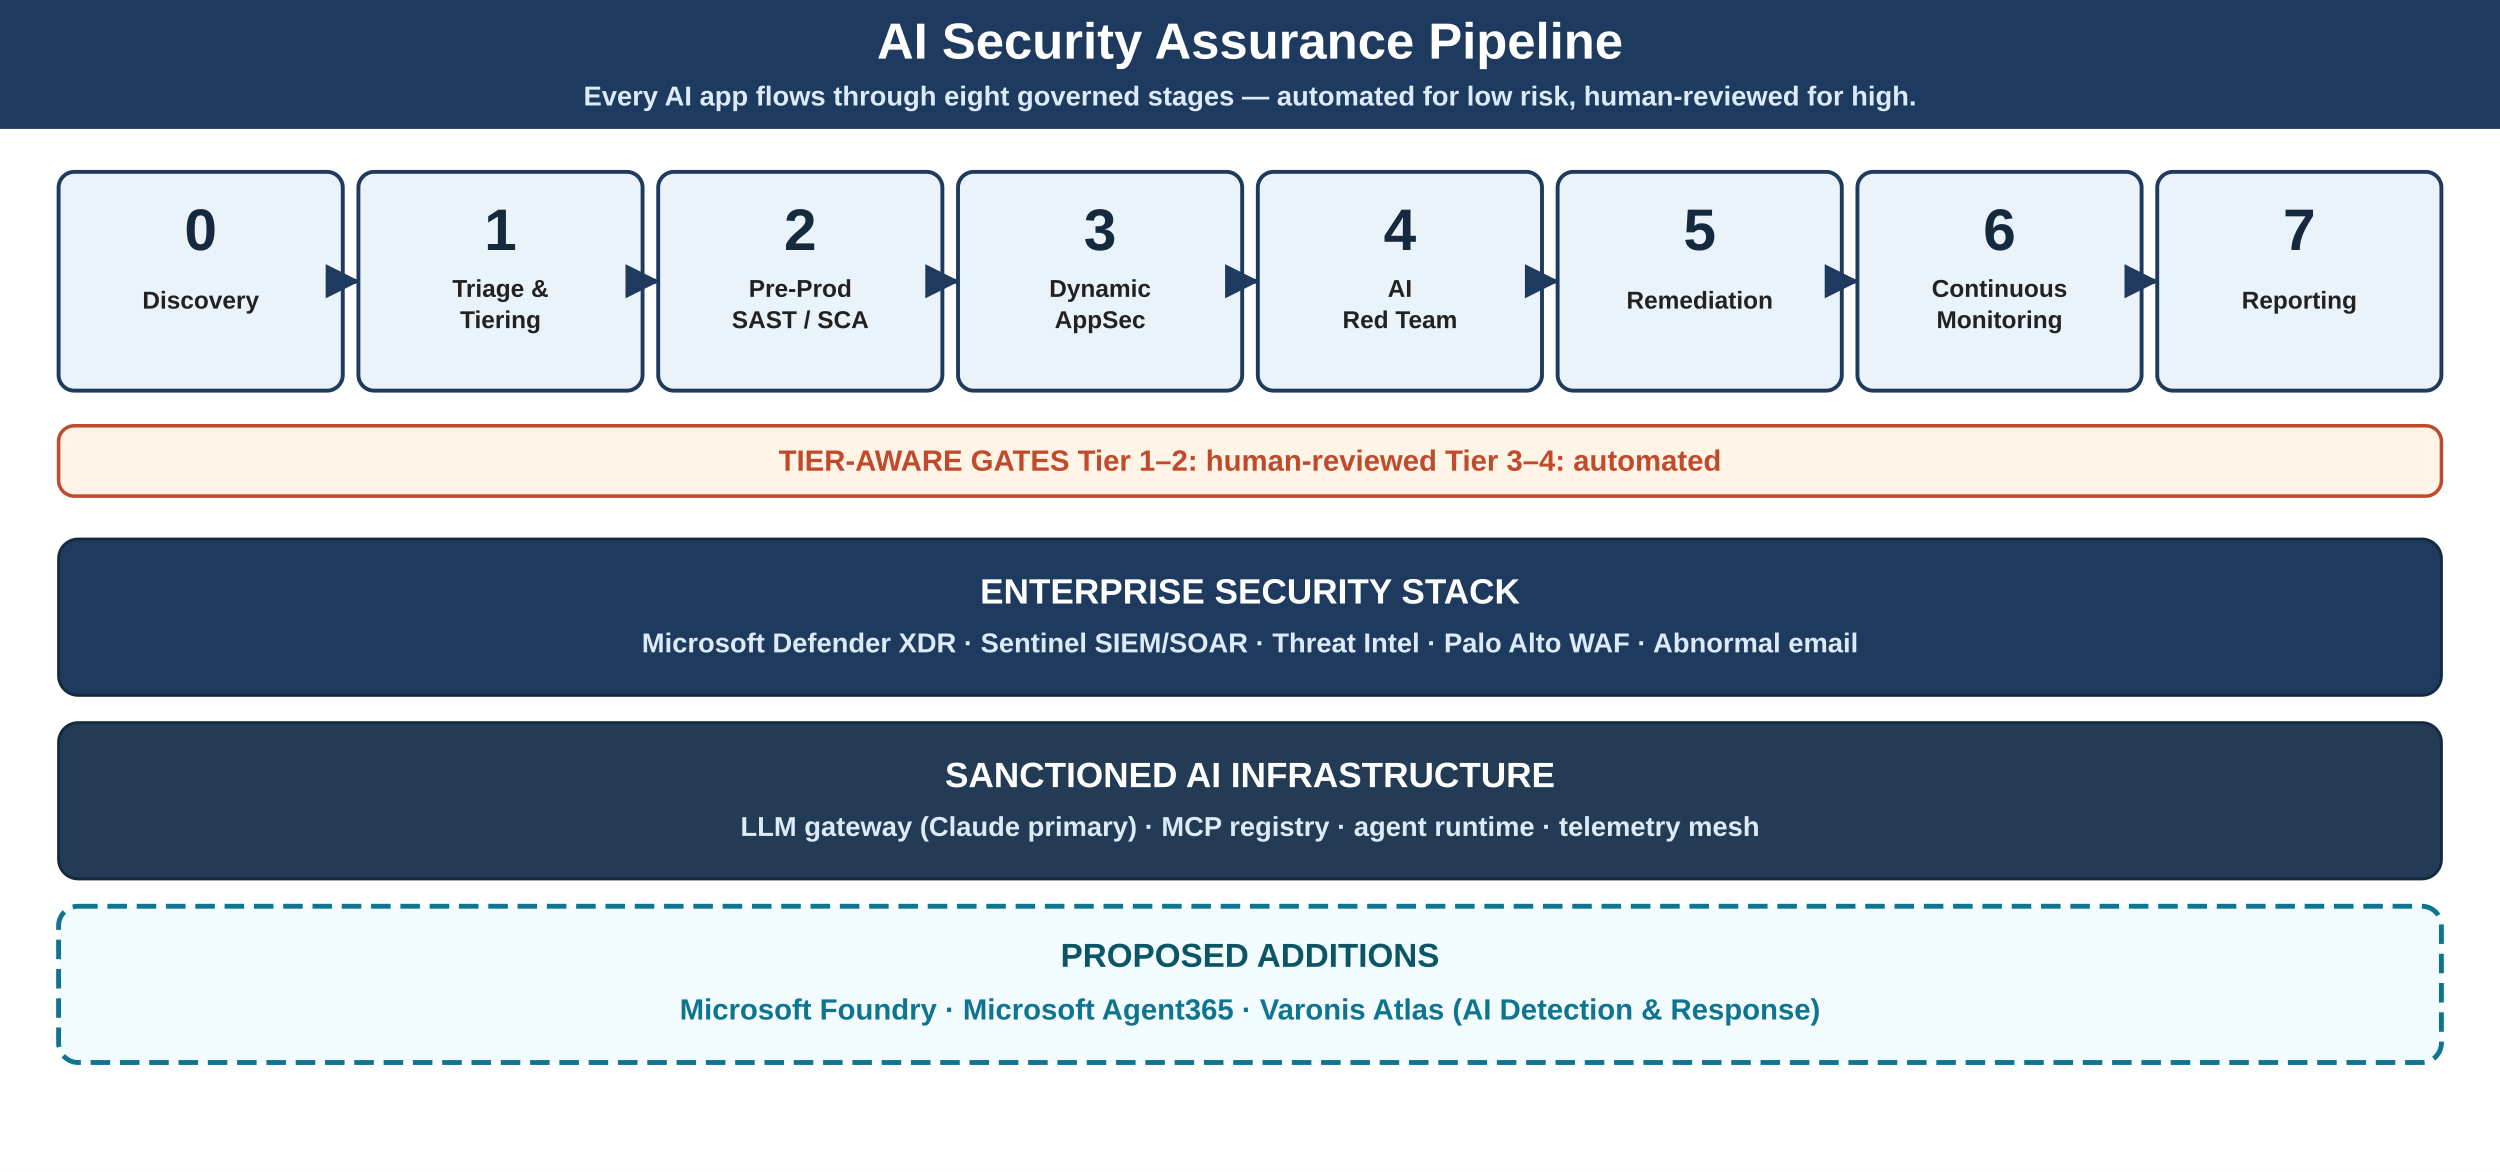
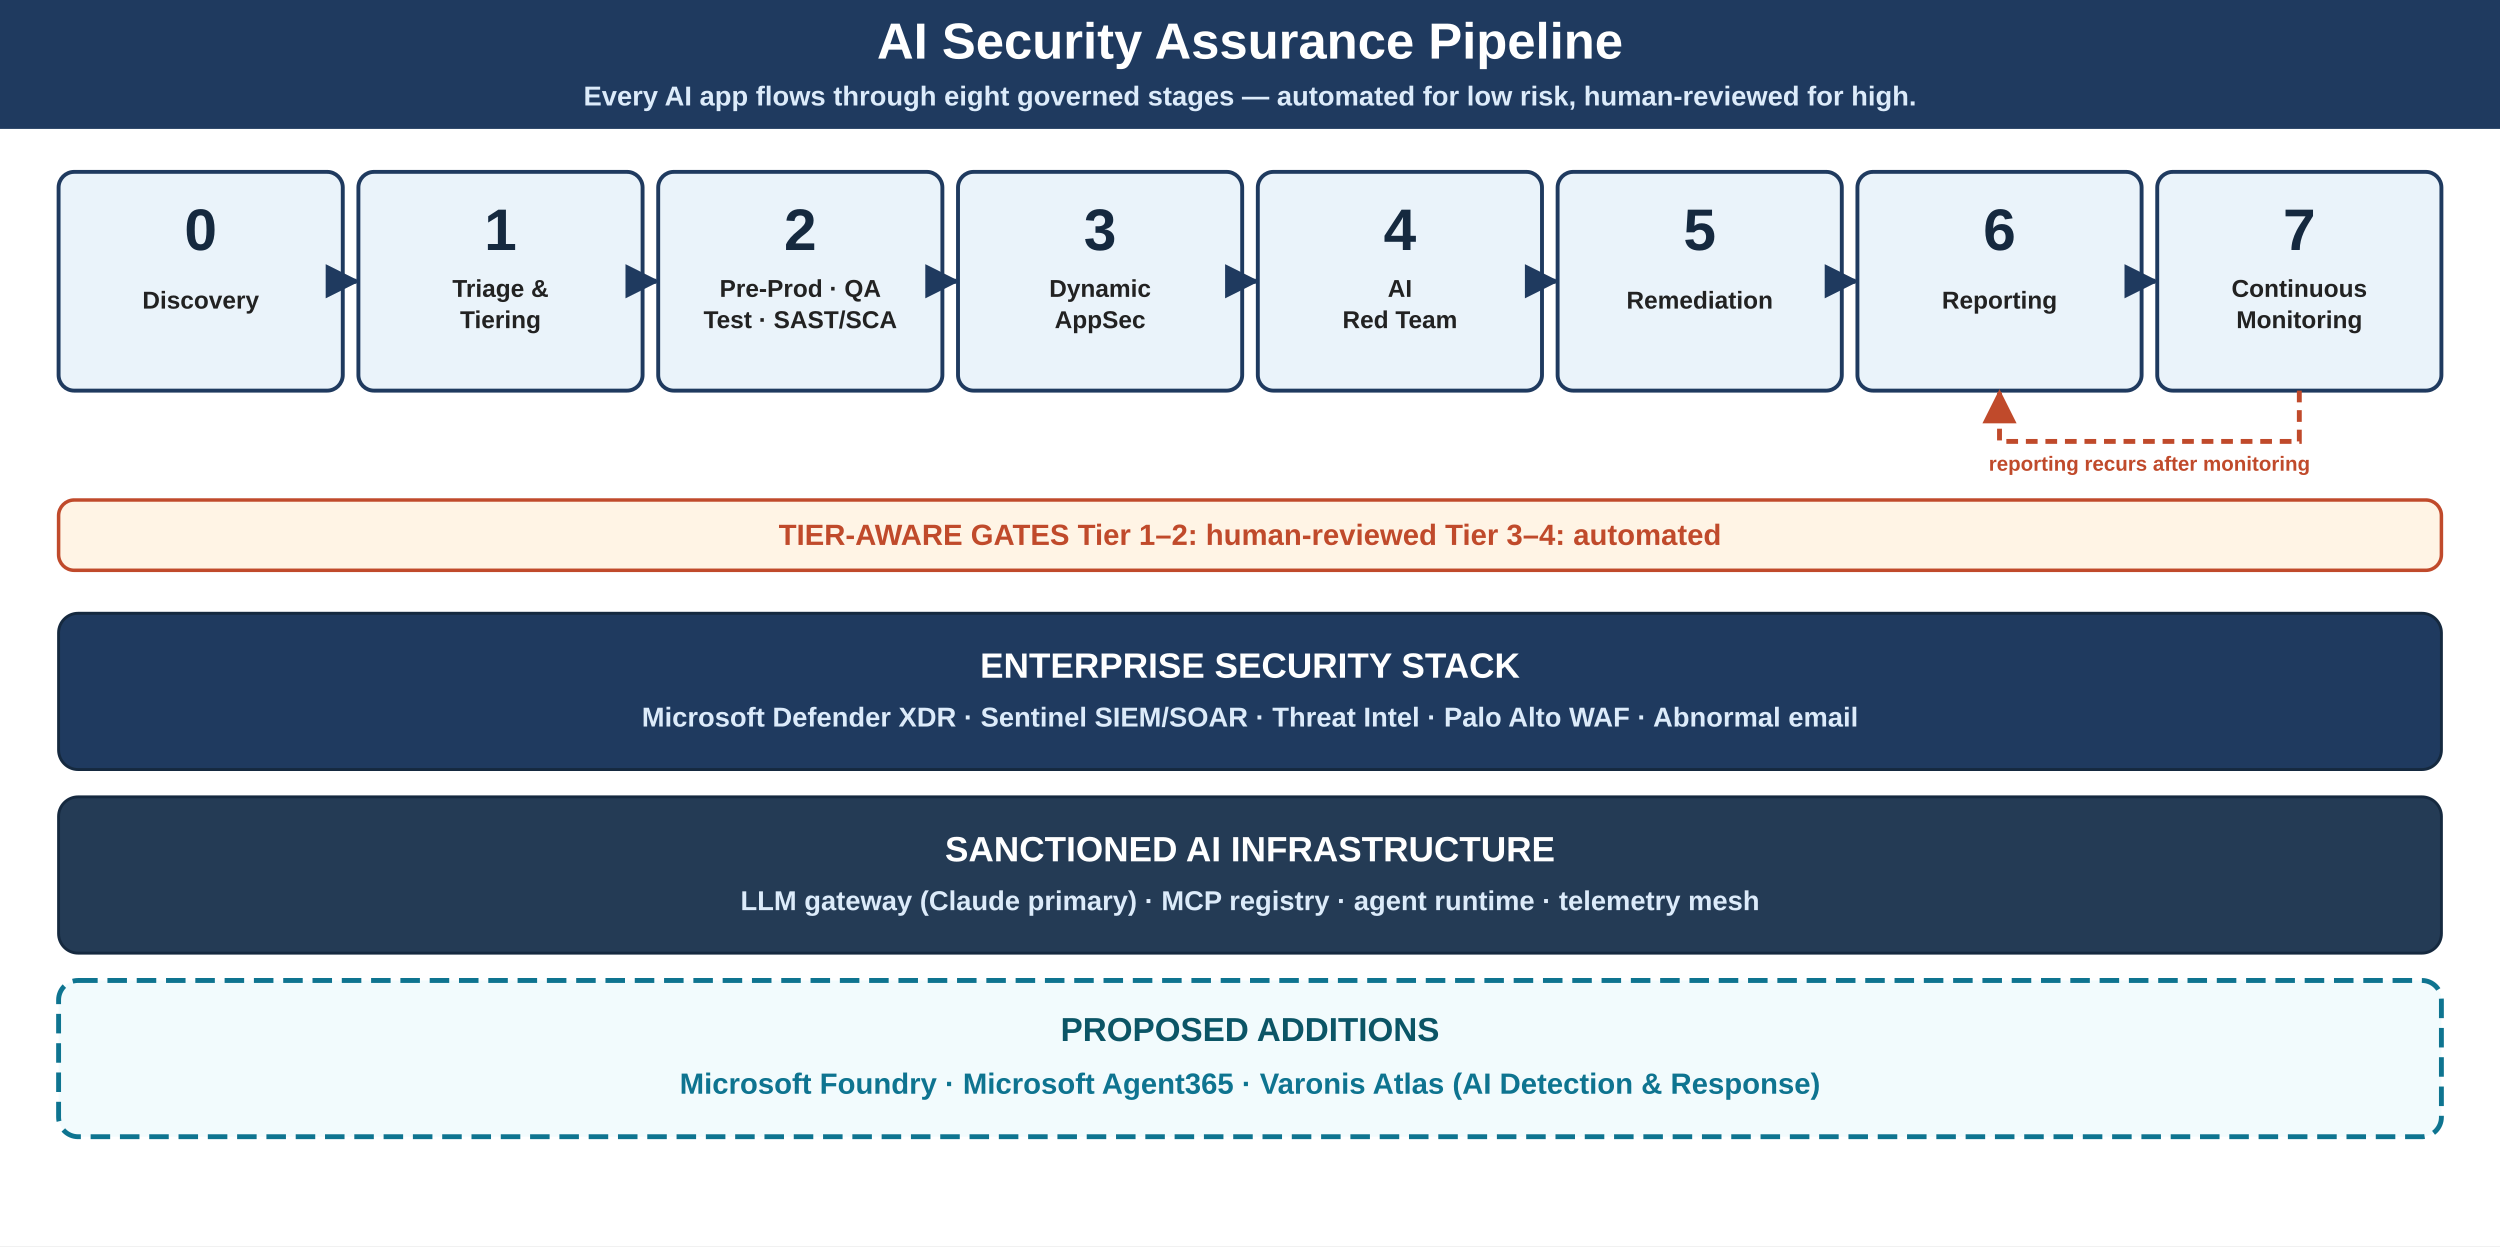
- <svg xmlns="http://www.w3.org/2000/svg" width="1280" height="600" viewBox="0 0 1280 600" font-family="Arial, Helvetica, sans-serif">
+ <svg xmlns="http://www.w3.org/2000/svg" width="1280" height="638" viewBox="0 0 1280 638" font-family="Arial, Helvetica, sans-serif">
  <defs>
    <marker id="arr" viewBox="0 0 10 10" refX="9" refY="5" markerWidth="7" markerHeight="7" orient="auto-start-reverse">
      <path d="M 0 0 L 10 5 L 0 10 z" fill="#1F3A5F" />
    </marker>
    <marker id="arrL" viewBox="0 0 10 10" refX="9" refY="5" markerWidth="7" markerHeight="7" orient="auto-start-reverse">
      <path d="M 0 0 L 10 5 L 0 10 z" fill="#8A95A8" />
    </marker>
    <marker id="arrA" viewBox="0 0 10 10" refX="9" refY="5" markerWidth="7" markerHeight="7" orient="auto-start-reverse">
      <path d="M 0 0 L 10 5 L 0 10 z" fill="#C04A2B" />
    </marker>
  </defs>
-   <rect x="0" y="0" width="1280" height="600" fill="#FFFFFF" stroke="#FFFFFF" stroke-width="0" rx="0" ry="0" />
+   <rect x="0" y="0" width="1280" height="638" fill="#FFFFFF" stroke="#FFFFFF" stroke-width="0" rx="0" ry="0" />
  <rect x="0" y="0" width="1280" height="66" fill="#1F3A5F" stroke="#1F3A5F" stroke-width="0" rx="0" ry="0" />
  <text x="640.0" y="30" font-size="26" fill="#FFFFFF" text-anchor="middle" font-weight="bold">AI Security Assurance Pipeline</text>
  <text x="640.0" y="54" font-size="14" fill="#DCEBFA" text-anchor="middle" font-weight="bold">Every AI app flows through eight governed stages — automated for low risk, human-reviewed for high.</text>
  <rect x="30.0" y="88" width="145.5" height="112" fill="#EAF3FA" stroke="#1F3A5F" stroke-width="2" rx="8" ry="8" />
  <text x="102.75" y="128" font-size="30" fill="#15293F" text-anchor="middle" font-weight="bold">0</text>
  <text x="102.75" y="158" font-size="12.5" fill="#222222" text-anchor="middle" font-weight="bold">Discovery</text>
  <line x1="176.5" y1="144.0" x2="182.5" y2="144.0" stroke="#1F3A5F" stroke-width="2.5" marker-end="url(#arr)" />
  <rect x="183.5" y="88" width="145.5" height="112" fill="#EAF3FA" stroke="#1F3A5F" stroke-width="2" rx="8" ry="8" />
  <text x="256.25" y="128" font-size="30" fill="#15293F" text-anchor="middle" font-weight="bold">1</text>
  <text x="256.25" y="152" font-size="12.5" fill="#222222" text-anchor="middle" font-weight="bold">Triage &amp;</text>
  <text x="256.25" y="168" font-size="12.5" fill="#222222" text-anchor="middle" font-weight="bold">Tiering</text>
  <line x1="330.0" y1="144.0" x2="336.0" y2="144.0" stroke="#1F3A5F" stroke-width="2.5" marker-end="url(#arr)" />
  <rect x="337.0" y="88" width="145.5" height="112" fill="#EAF3FA" stroke="#1F3A5F" stroke-width="2" rx="8" ry="8" />
  <text x="409.75" y="128" font-size="30" fill="#15293F" text-anchor="middle" font-weight="bold">2</text>
-   <text x="409.75" y="152" font-size="12.5" fill="#222222" text-anchor="middle" font-weight="bold">Pre-Prod</text>
-   <text x="409.75" y="168" font-size="12.5" fill="#222222" text-anchor="middle" font-weight="bold">SAST / SCA</text>
+   <text x="409.75" y="152" font-size="12.5" fill="#222222" text-anchor="middle" font-weight="bold">Pre-Prod · QA</text>
+   <text x="409.75" y="168" font-size="12.5" fill="#222222" text-anchor="middle" font-weight="bold">Test · SAST/SCA</text>
  <line x1="483.5" y1="144.0" x2="489.5" y2="144.0" stroke="#1F3A5F" stroke-width="2.5" marker-end="url(#arr)" />
  <rect x="490.5" y="88" width="145.5" height="112" fill="#EAF3FA" stroke="#1F3A5F" stroke-width="2" rx="8" ry="8" />
  <text x="563.25" y="128" font-size="30" fill="#15293F" text-anchor="middle" font-weight="bold">3</text>
  <text x="563.25" y="152" font-size="12.5" fill="#222222" text-anchor="middle" font-weight="bold">Dynamic</text>
  <text x="563.25" y="168" font-size="12.5" fill="#222222" text-anchor="middle" font-weight="bold">AppSec</text>
  <line x1="637.0" y1="144.0" x2="643.0" y2="144.0" stroke="#1F3A5F" stroke-width="2.5" marker-end="url(#arr)" />
  <rect x="644.0" y="88" width="145.5" height="112" fill="#EAF3FA" stroke="#1F3A5F" stroke-width="2" rx="8" ry="8" />
  <text x="716.75" y="128" font-size="30" fill="#15293F" text-anchor="middle" font-weight="bold">4</text>
  <text x="716.75" y="152" font-size="12.5" fill="#222222" text-anchor="middle" font-weight="bold">AI</text>
  <text x="716.75" y="168" font-size="12.5" fill="#222222" text-anchor="middle" font-weight="bold">Red Team</text>
  <line x1="790.5" y1="144.0" x2="796.5" y2="144.0" stroke="#1F3A5F" stroke-width="2.5" marker-end="url(#arr)" />
  <rect x="797.5" y="88" width="145.5" height="112" fill="#EAF3FA" stroke="#1F3A5F" stroke-width="2" rx="8" ry="8" />
  <text x="870.25" y="128" font-size="30" fill="#15293F" text-anchor="middle" font-weight="bold">5</text>
  <text x="870.25" y="158" font-size="12.5" fill="#222222" text-anchor="middle" font-weight="bold">Remediation</text>
  <line x1="944.0" y1="144.0" x2="950.0" y2="144.0" stroke="#1F3A5F" stroke-width="2.5" marker-end="url(#arr)" />
  <rect x="951.0" y="88" width="145.5" height="112" fill="#EAF3FA" stroke="#1F3A5F" stroke-width="2" rx="8" ry="8" />
  <text x="1023.75" y="128" font-size="30" fill="#15293F" text-anchor="middle" font-weight="bold">6</text>
-   <text x="1023.75" y="152" font-size="12.5" fill="#222222" text-anchor="middle" font-weight="bold">Continuous</text>
-   <text x="1023.75" y="168" font-size="12.5" fill="#222222" text-anchor="middle" font-weight="bold">Monitoring</text>
+   <text x="1023.75" y="158" font-size="12.5" fill="#222222" text-anchor="middle" font-weight="bold">Reporting</text>
  <line x1="1097.5" y1="144.0" x2="1103.5" y2="144.0" stroke="#1F3A5F" stroke-width="2.5" marker-end="url(#arr)" />
  <rect x="1104.5" y="88" width="145.5" height="112" fill="#EAF3FA" stroke="#1F3A5F" stroke-width="2" rx="8" ry="8" />
  <text x="1177.25" y="128" font-size="30" fill="#15293F" text-anchor="middle" font-weight="bold">7</text>
-   <text x="1177.25" y="158" font-size="12.5" fill="#222222" text-anchor="middle" font-weight="bold">Reporting</text>
-   <rect x="30" y="218" width="1220" height="36" fill="#FFF4E5" stroke="#C04A2B" stroke-width="1.8" rx="8" ry="8" />
-   <text x="640.0" y="241" font-size="15" fill="#C04A2B" text-anchor="middle" font-weight="bold">TIER-AWARE GATES        Tier 1–2: human-reviewed        Tier 3–4: automated</text>
-   <rect x="30" y="276" width="1220" height="80" fill="#1F3A5F" stroke="#15293F" stroke-width="1.5" rx="10" ry="10" />
-   <text x="640.0" y="309" font-size="18" fill="#FFFFFF" text-anchor="middle" font-weight="bold">ENTERPRISE SECURITY STACK</text>
-   <text x="640.0" y="334" font-size="14" fill="#DCEBFA" text-anchor="middle" font-weight="bold">Microsoft Defender XDR  ·  Sentinel SIEM/SOAR  ·  Threat Intel  ·  Palo Alto WAF  ·  Abnormal email</text>
-   <rect x="30" y="370" width="1220" height="80" fill="#243B55" stroke="#15293F" stroke-width="1.5" rx="10" ry="10" />
-   <text x="640.0" y="403" font-size="18" fill="#FFFFFF" text-anchor="middle" font-weight="bold">SANCTIONED AI INFRASTRUCTURE</text>
-   <text x="640.0" y="428" font-size="14" fill="#DCEBFA" text-anchor="middle" font-weight="bold">LLM gateway (Claude primary)  ·  MCP registry  ·  agent runtime  ·  telemetry mesh</text>
-   <rect x="30" y="464" width="1220" height="80" fill="#F2FBFD" stroke="#0E7490" stroke-width="2.5" rx="10" ry="10" stroke-dasharray="10 5" />
-   <text x="640.0" y="495" font-size="17" fill="#0B5566" text-anchor="middle" font-weight="bold">PROPOSED ADDITIONS</text>
-   <text x="640.0" y="522" font-size="15" fill="#0E7490" text-anchor="middle" font-weight="bold">Microsoft Foundry      ·      Microsoft Agent365      ·      Varonis Atlas (AI Detection &amp; Response)</text>
+   <text x="1177.25" y="152" font-size="12.5" fill="#222222" text-anchor="middle" font-weight="bold">Continuous</text>
+   <text x="1177.25" y="168" font-size="12.5" fill="#222222" text-anchor="middle" font-weight="bold">Monitoring</text>
+   <path d="M 1177.25 200 L 1177.25 226 L 1023.75 226 L 1023.75 201" fill="none" stroke="#C04A2B" stroke-width="2.5" stroke-dasharray="6 4" marker-end="url(#arrA)" />
+   <text x="1100.5" y="241" font-size="10.5" fill="#C04A2B" text-anchor="middle" font-weight="bold">reporting recurs after monitoring</text>
+   <rect x="30" y="256" width="1220" height="36" fill="#FFF4E5" stroke="#C04A2B" stroke-width="1.8" rx="8" ry="8" />
+   <text x="640.0" y="279" font-size="15" fill="#C04A2B" text-anchor="middle" font-weight="bold">TIER-AWARE GATES        Tier 1–2: human-reviewed        Tier 3–4: automated</text>
+   <rect x="30" y="314" width="1220" height="80" fill="#1F3A5F" stroke="#15293F" stroke-width="1.5" rx="10" ry="10" />
+   <text x="640.0" y="347" font-size="18" fill="#FFFFFF" text-anchor="middle" font-weight="bold">ENTERPRISE SECURITY STACK</text>
+   <text x="640.0" y="372" font-size="14" fill="#DCEBFA" text-anchor="middle" font-weight="bold">Microsoft Defender XDR  ·  Sentinel SIEM/SOAR  ·  Threat Intel  ·  Palo Alto WAF  ·  Abnormal email</text>
+   <rect x="30" y="408" width="1220" height="80" fill="#243B55" stroke="#15293F" stroke-width="1.5" rx="10" ry="10" />
+   <text x="640.0" y="441" font-size="18" fill="#FFFFFF" text-anchor="middle" font-weight="bold">SANCTIONED AI INFRASTRUCTURE</text>
+   <text x="640.0" y="466" font-size="14" fill="#DCEBFA" text-anchor="middle" font-weight="bold">LLM gateway (Claude primary)  ·  MCP registry  ·  agent runtime  ·  telemetry mesh</text>
+   <rect x="30" y="502" width="1220" height="80" fill="#F2FBFD" stroke="#0E7490" stroke-width="2.5" rx="10" ry="10" stroke-dasharray="10 5" />
+   <text x="640.0" y="533" font-size="17" fill="#0B5566" text-anchor="middle" font-weight="bold">PROPOSED ADDITIONS</text>
+   <text x="640.0" y="560" font-size="15" fill="#0E7490" text-anchor="middle" font-weight="bold">Microsoft Foundry      ·      Microsoft Agent365      ·      Varonis Atlas (AI Detection &amp; Response)</text>
</svg>
